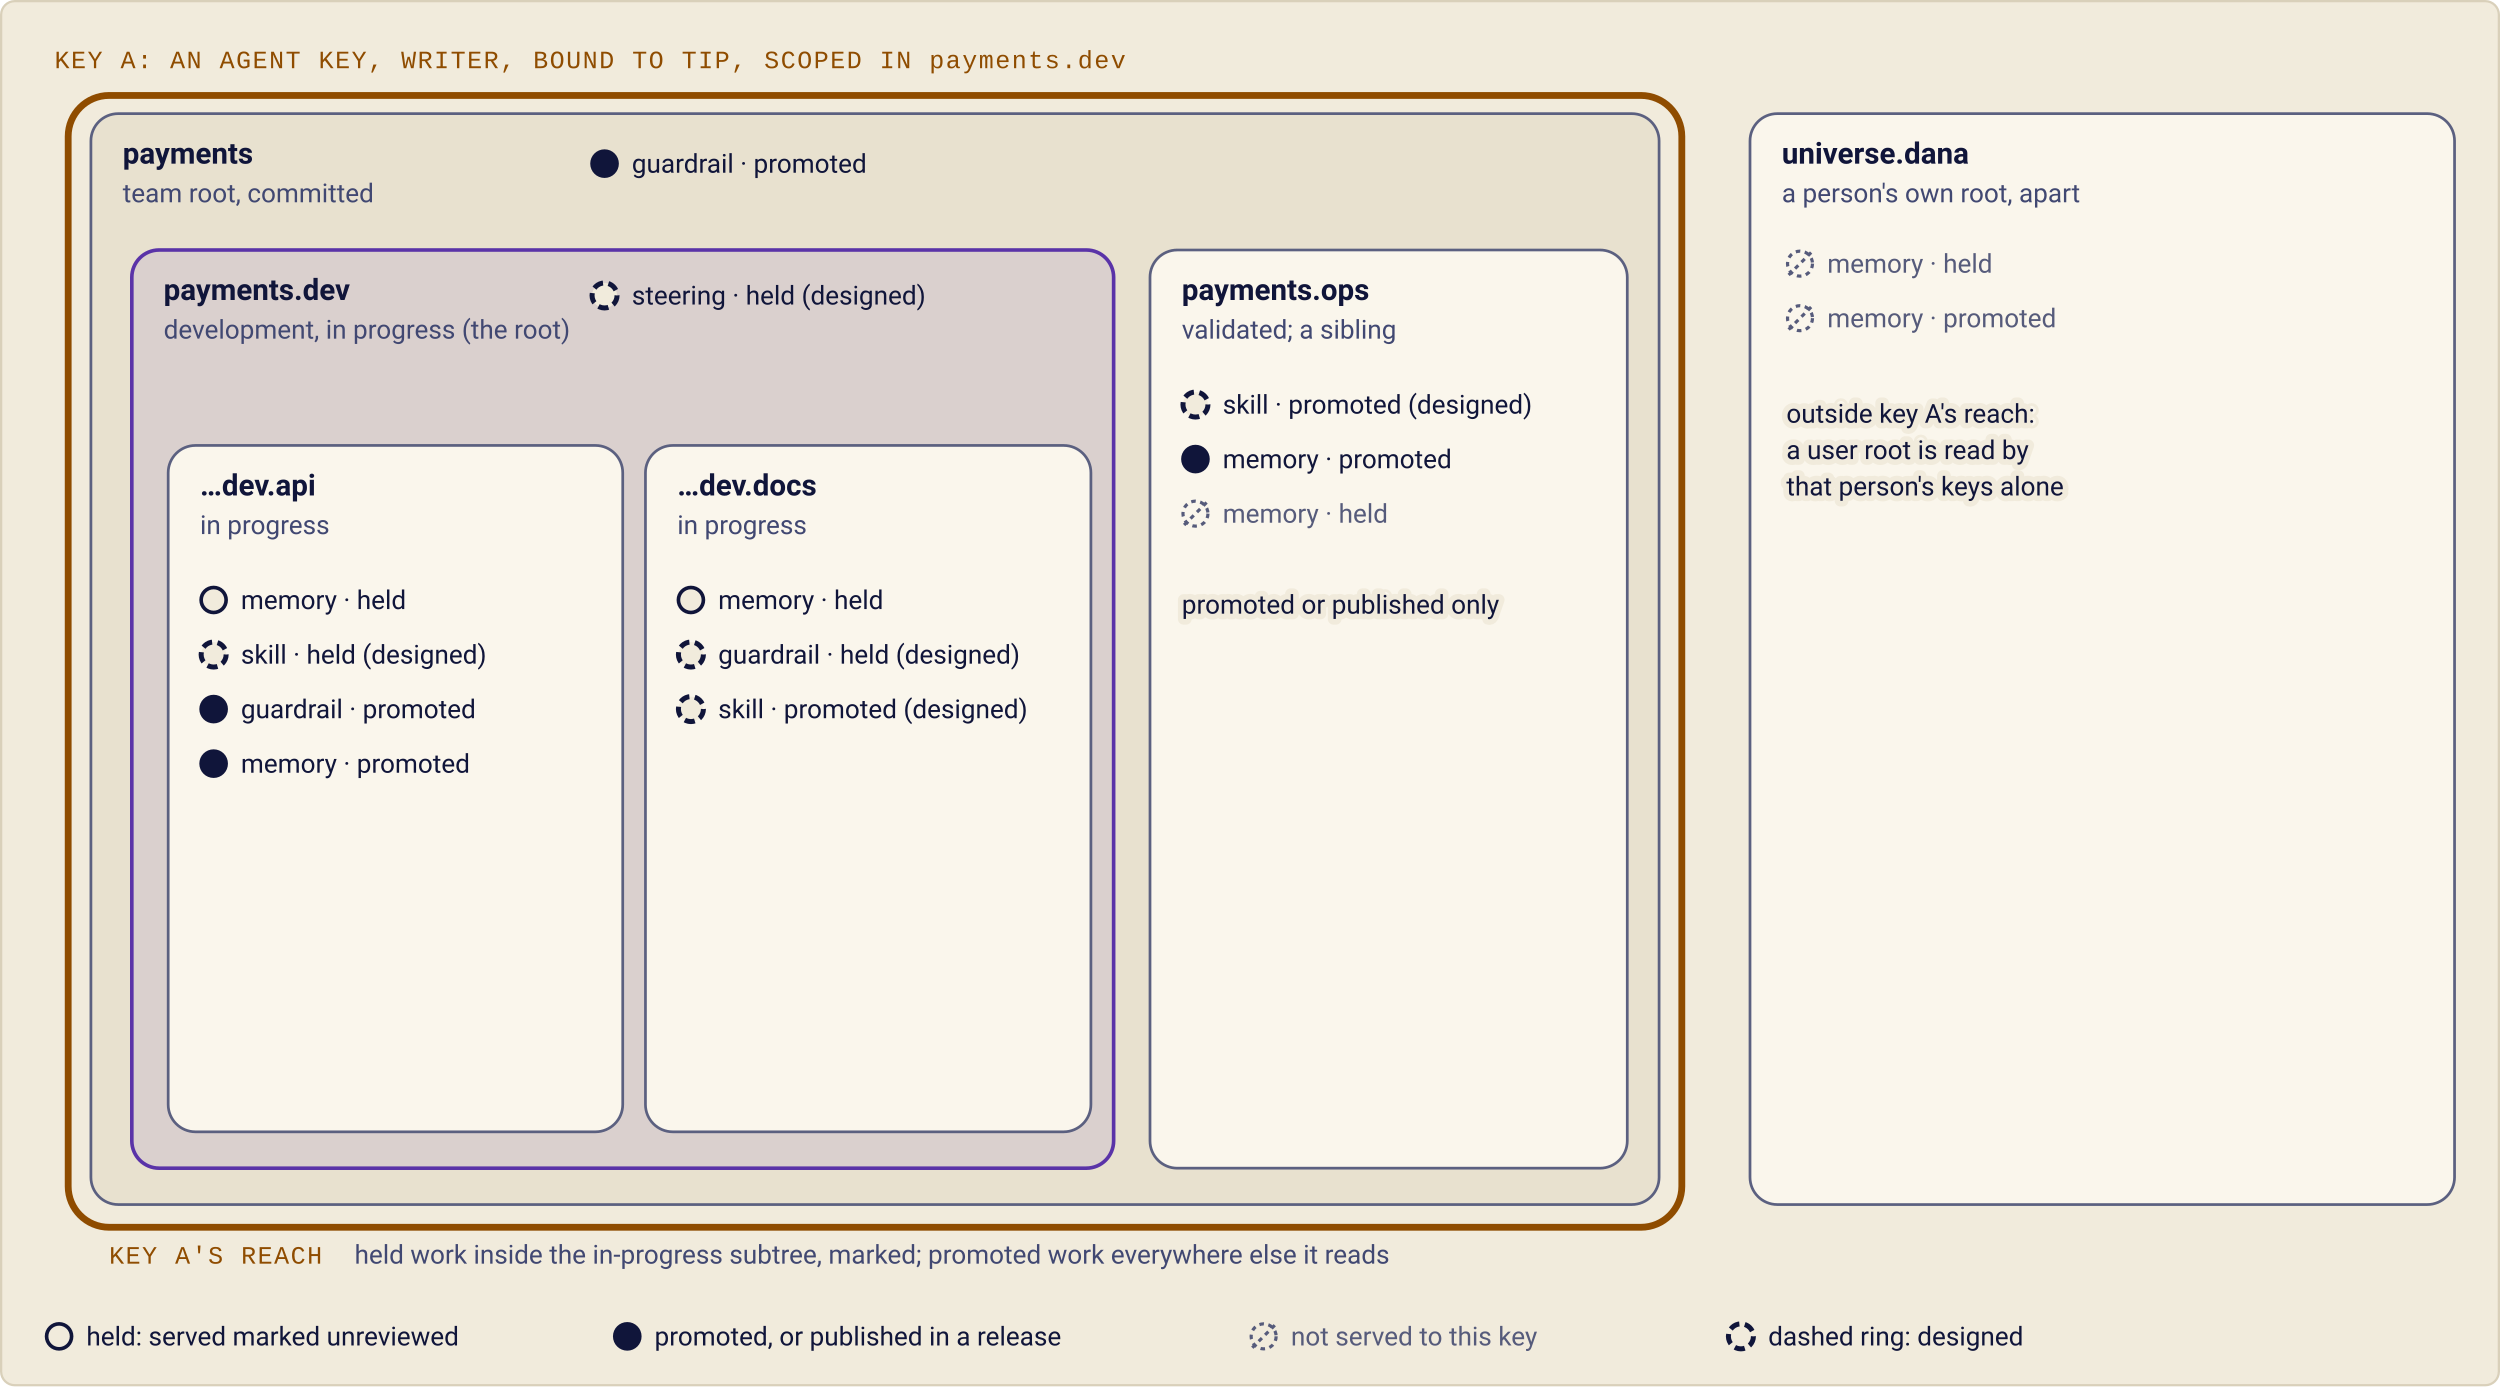
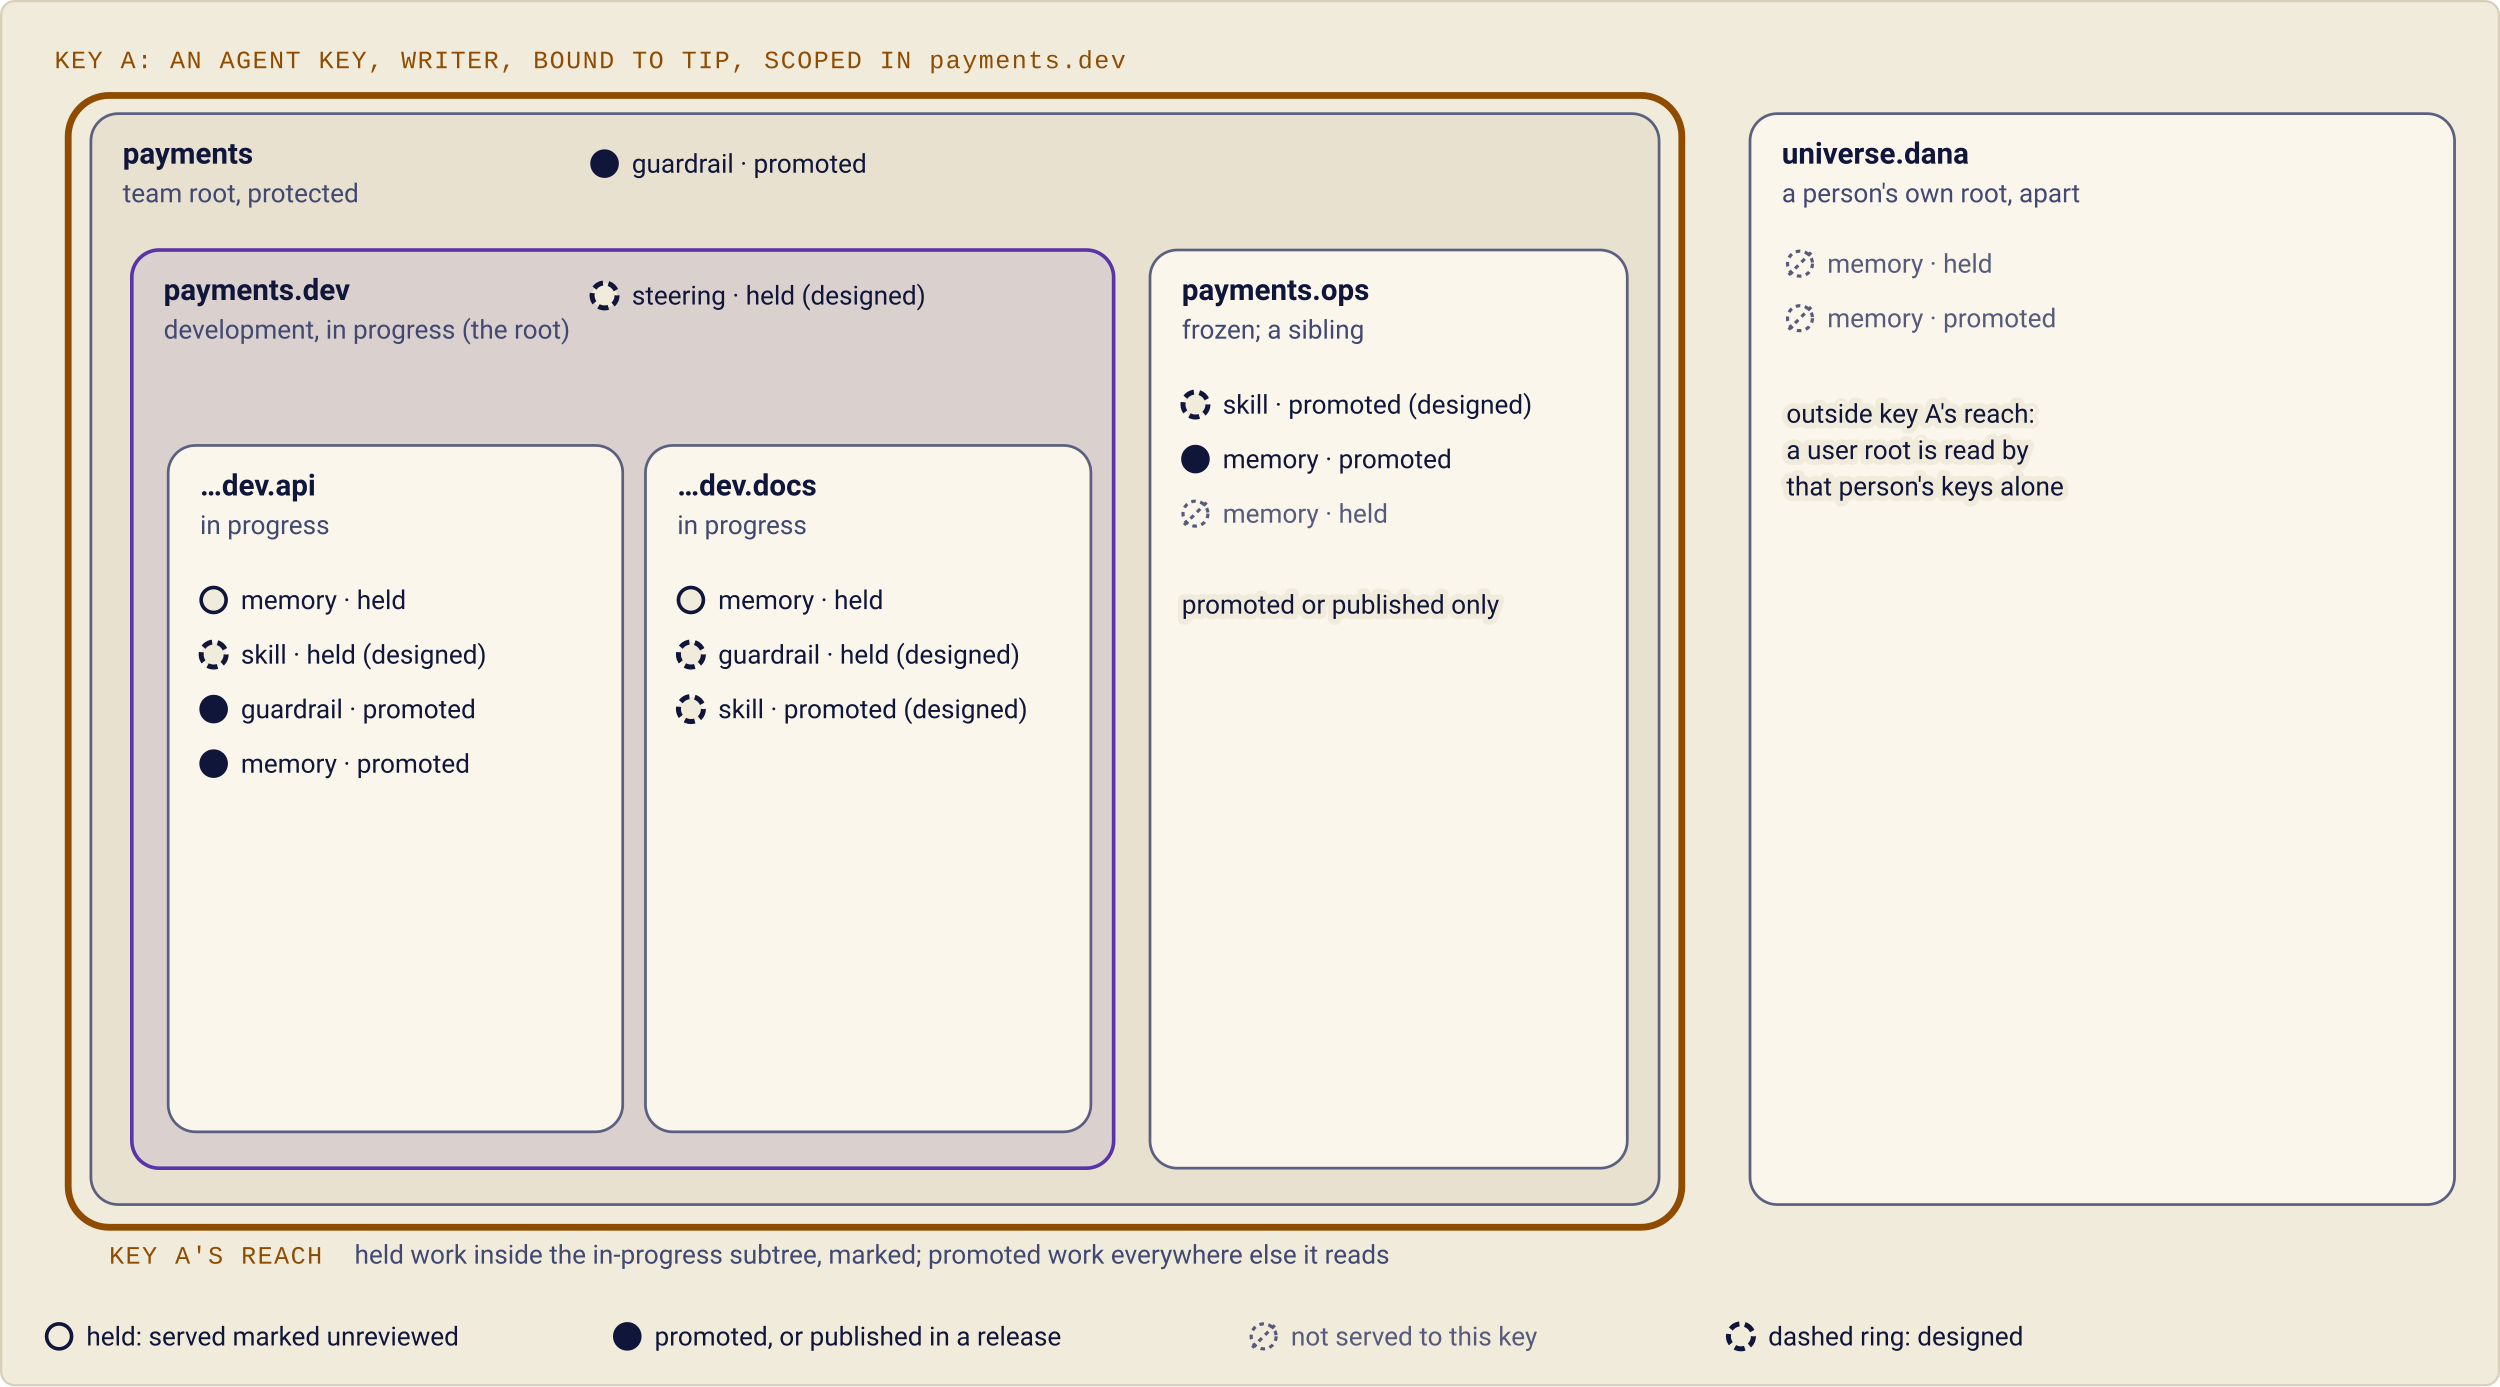
<svg xmlns="http://www.w3.org/2000/svg" width="1100" height="610" viewBox="0 0 1100 610" role="img" aria-labelledby="title desc">
  <style>
.plate{fill:#f1ebdc;stroke:#d9d0ba}
text{font-family:system-ui,-apple-system,"Segoe UI",Roboto,"Helvetica Neue",Arial,sans-serif}
.box{fill:#faf6ec;stroke:#5b6080;stroke-width:1.3}
.box.soft{fill:#e8e1cf}
.box.acc{fill:#8f4c001a;stroke:#8f4c00}
.box.ip{fill:#6a3fc41a;stroke:#5a33a8}
.box.plan{stroke-dasharray:5 4}
.zone{fill:none;stroke:#8f4c00;stroke-width:1.3;stroke-dasharray:6 5}
.zone.ip{stroke:#5a33a8}
.lane{fill:none;stroke:#d9d0ba;stroke-width:1}
.tree{fill:none;stroke:#d9d0ba;stroke-width:1.6}
.t{fill:#10153a;font-size:13px;font-weight:700}
.s{fill:#414872;font-size:11.5px}
.lanet{fill:#565b7b;font-size:11px;font-family:ui-monospace,SFMono-Regular,Menlo,Consolas,"Liberation Mono",monospace;letter-spacing:.06em}
.lanet.hi{fill:#8f4c00}
.e{fill:none;stroke:#5b6080;stroke-width:1.3}
.e.acc{stroke:#8f4c00}
.e.ip{stroke:#5a33a8}
.e.dash{stroke-dasharray:5 4}
.ah{fill:#5b6080}
.aha{fill:#8f4c00}
.ahi{fill:#5a33a8}
.el{fill:#10153a;font-size:11.5px;paint-order:stroke;stroke:#f1ebdc;stroke-width:5px;stroke-linejoin:round}
.acct{fill:#8f4c00;font-size:11.5px;font-weight:700;paint-order:stroke;stroke:#f1ebdc;stroke-width:5px;stroke-linejoin:round}
.ipt{fill:#5a33a8;font-size:11.5px;font-weight:700;paint-order:stroke;stroke:#f1ebdc;stroke-width:5px;stroke-linejoin:round}
.tag{fill:#f1ebdc;stroke:#565b7b;stroke-dasharray:3 2}
.tagt{fill:#565b7b;font-size:10px;font-family:ui-monospace,SFMono-Regular,Menlo,Consolas,"Liberation Mono",monospace;letter-spacing:.04em}
.reg{fill:#faf6ec;stroke:#5b6080;stroke-width:1.2}
.reg.outer{fill:#e8e1cf}
.reg.ip{fill:#6a3fc41a;stroke:#5a33a8;stroke-width:1.6}
.reg.plan{stroke-dasharray:5 4}
.reach{fill:none;stroke:#8f4c00;stroke-width:3}
.reach.b{stroke:#2f6690}
.reach.plan{stroke-dasharray:9 5}
.gh{fill:#f1ebdc;stroke:#10153a;stroke-width:1.6}
.gs{fill:#10153a;stroke:#10153a;stroke-width:1.6}
.gd{fill:#f1ebdc;stroke:#10153a;stroke-width:2.2;stroke-dasharray:4.5 2.4}
.gx{fill:none;stroke:#565b7b;stroke-width:1.4;stroke-dasharray:2 2}
.it{fill:#10153a;font-size:11.5px}
.it.dim{fill:#565b7b}
.icet{fill:#2f6690;font-size:11.5px;font-weight:700;paint-order:stroke;stroke:#f1ebdc;stroke-width:5px;stroke-linejoin:round}
.no{fill:none;stroke:#962a33;stroke-width:2}
@media (prefers-color-scheme: dark) {
.plate{fill:#0a0d22;stroke:#262c52}
text{font-family:system-ui,-apple-system,"Segoe UI",Roboto,"Helvetica Neue",Arial,sans-serif}
.box{fill:#0e1230;stroke:#5f7fa3;stroke-width:1.3}
.box.soft{fill:#111638}
.box.acc{fill:#f6a83e24;stroke:#f6a83e}
.box.ip{fill:#b48af229;stroke:#bb95f4}
.box.plan{stroke-dasharray:5 4}
.zone{fill:none;stroke:#f6a83e;stroke-width:1.3;stroke-dasharray:6 5}
.zone.ip{stroke:#bb95f4}
.lane{fill:none;stroke:#262c52;stroke-width:1}
.tree{fill:none;stroke:#262c52;stroke-width:1.6}
.t{fill:#efe9da;font-size:13px;font-weight:700}
.s{fill:#b7b4c6;font-size:11.5px}
.lanet{fill:#8c8fa8;font-size:11px;font-family:ui-monospace,SFMono-Regular,Menlo,Consolas,"Liberation Mono",monospace;letter-spacing:.06em}
.lanet.hi{fill:#f6a83e}
.e{fill:none;stroke:#5f7fa3;stroke-width:1.3}
.e.acc{stroke:#f6a83e}
.e.ip{stroke:#bb95f4}
.e.dash{stroke-dasharray:5 4}
.ah{fill:#5f7fa3}
.aha{fill:#f6a83e}
.ahi{fill:#bb95f4}
.el{fill:#efe9da;font-size:11.5px;paint-order:stroke;stroke:#0a0d22;stroke-width:5px;stroke-linejoin:round}
.acct{fill:#f6a83e;font-size:11.5px;font-weight:700;paint-order:stroke;stroke:#0a0d22;stroke-width:5px;stroke-linejoin:round}
.ipt{fill:#bb95f4;font-size:11.5px;font-weight:700;paint-order:stroke;stroke:#0a0d22;stroke-width:5px;stroke-linejoin:round}
.tag{fill:#0a0d22;stroke:#8c8fa8;stroke-dasharray:3 2}
.tagt{fill:#8c8fa8;font-size:10px;font-family:ui-monospace,SFMono-Regular,Menlo,Consolas,"Liberation Mono",monospace;letter-spacing:.04em}
.reg{fill:#0e1230;stroke:#5f7fa3;stroke-width:1.2}
.reg.outer{fill:#111638}
.reg.ip{fill:#b48af229;stroke:#bb95f4;stroke-width:1.6}
.reg.plan{stroke-dasharray:5 4}
.reach{fill:none;stroke:#f6a83e;stroke-width:3}
.reach.b{stroke:#9fc6e6}
.reach.plan{stroke-dasharray:9 5}
.gh{fill:#0a0d22;stroke:#efe9da;stroke-width:1.6}
.gs{fill:#efe9da;stroke:#efe9da;stroke-width:1.6}
.gd{fill:#0a0d22;stroke:#efe9da;stroke-width:2.2;stroke-dasharray:4.5 2.4}
.gx{fill:none;stroke:#8c8fa8;stroke-width:1.4;stroke-dasharray:2 2}
.it{fill:#efe9da;font-size:11.5px}
.it.dim{fill:#8c8fa8}
.icet{fill:#9fc6e6;font-size:11.5px;font-weight:700;paint-order:stroke;stroke:#0a0d22;stroke-width:5px;stroke-linejoin:round}
.no{fill:none;stroke:#e99393;stroke-width:2}
}
</style>
  <defs>
    <marker id="a" viewBox="0 0 10 10" refX="9" refY="5" markerWidth="7" markerHeight="7" orient="auto-start-reverse">
      <path class="ah" d="M0 0 L10 5 L0 10 z" />
    </marker>
    <marker id="aa" viewBox="0 0 10 10" refX="9" refY="5" markerWidth="7" markerHeight="7" orient="auto-start-reverse">
      <path class="aha" d="M0 0 L10 5 L0 10 z" />
    </marker>
    <marker id="ai" viewBox="0 0 10 10" refX="9" refY="5" markerWidth="7" markerHeight="7" orient="auto-start-reverse">
      <path class="ahi" d="M0 0 L10 5 L0 10 z" />
    </marker>
  </defs>
  <rect class="plate" x="0.5" y="0.5" width="1099" height="609" rx="6" />
  <text class="lanet hi" x="24" y="30">KEY A: AN AGENT KEY, WRITER, BOUND TO TIP, SCOPED IN payments.dev</text>
  <rect class="reg outer" x="40" y="50" width="690" height="480" rx="12" />
  <text class="t" x="54" y="72">payments</text>
-   <text class="s" x="54" y="89">team root, committed</text>
+   <text class="s" x="54" y="89">team root, protected</text>
  <circle class="gs" cx="266" cy="72" r="5.5" />
  <text class="it" x="278" y="76">guardrail · promoted</text>
  <rect class="reg ip" x="58" y="110" width="432" height="404" rx="12" />
  <text class="t" x="72" y="132">payments.dev</text>
  <text class="s" x="72" y="149">development, in progress (the root)</text>
  <circle class="gd" cx="266" cy="130" r="5.5" />
  <text class="it" x="278" y="134">steering · held (designed)</text>
  <rect class="reg " x="74" y="196" width="200" height="302" rx="12" />
  <text class="t" x="88" y="218">…dev.api</text>
  <text class="s" x="88" y="235">in progress</text>
  <circle class="gh" cx="94" cy="264" r="5.5" />
  <text class="it" x="106" y="268">memory · held</text>
  <circle class="gd" cx="94" cy="288" r="5.5" />
  <text class="it" x="106" y="292">skill · held (designed)</text>
  <circle class="gs" cx="94" cy="312" r="5.5" />
  <text class="it" x="106" y="316">guardrail · promoted</text>
  <circle class="gs" cx="94" cy="336" r="5.5" />
  <text class="it" x="106" y="340">memory · promoted</text>
  <rect class="reg " x="284" y="196" width="196" height="302" rx="12" />
  <text class="t" x="298" y="218">…dev.docs</text>
  <text class="s" x="298" y="235">in progress</text>
  <circle class="gh" cx="304" cy="264" r="5.5" />
  <text class="it" x="316" y="268">memory · held</text>
  <circle class="gd" cx="304" cy="288" r="5.5" />
  <text class="it" x="316" y="292">guardrail · held (designed)</text>
  <circle class="gd" cx="304" cy="312" r="5.5" />
  <text class="it" x="316" y="316">skill · promoted (designed)</text>
  <rect class="reg " x="506" y="110" width="210" height="404" rx="12" />
  <text class="t" x="520" y="132">payments.ops</text>
-   <text class="s" x="520" y="149">validated; a sibling</text>
+   <text class="s" x="520" y="149">frozen; a sibling</text>
  <circle class="gd" cx="526" cy="178" r="5.5" />
  <text class="it" x="538" y="182">skill · promoted (designed)</text>
  <circle class="gs" cx="526" cy="202" r="5.5" />
  <text class="it" x="538" y="206">memory · promoted</text>
  <circle class="gx" cx="526" cy="226" r="5.5" />
  <path class="gx" d="M521 231 L531 221" />
  <text class="it dim" x="538" y="230">memory · held</text>
  <text class="el" x="520" y="270">promoted or published only</text>
  <rect class="reach " x="30" y="42" width="710" height="498" rx="18" />
  <text class="lanet hi" x="48" y="556">KEY A'S REACH</text>
  <text class="s" x="156" y="556">held work inside the in-progress subtree, marked; promoted work everywhere else it reads</text>
  <rect class="reg " x="770" y="50" width="310" height="480" rx="12" />
  <text class="t" x="784" y="72">universe.dana</text>
  <text class="s" x="784" y="89">a person's own root, apart</text>
  <circle class="gx" cx="792" cy="116" r="5.5" />
  <path class="gx" d="M787 121 L797 111" />
  <text class="it dim" x="804" y="120">memory · held</text>
  <circle class="gx" cx="792" cy="140" r="5.5" />
  <path class="gx" d="M787 145 L797 135" />
  <text class="it dim" x="804" y="144">memory · promoted</text>
  <text class="el" x="786" y="186">outside key A's reach:</text>
  <text class="el" x="786" y="202">a user root is read by</text>
  <text class="el" x="786" y="218">that person's keys alone</text>
  <circle class="gh" cx="26" cy="588" r="5.5" />
  <text class="it" x="38" y="592">held: served marked unreviewed</text>
  <circle class="gs" cx="276" cy="588" r="5.5" />
  <text class="it" x="288" y="592">promoted, or published in a release</text>
  <circle class="gx" cx="556" cy="588" r="5.5" />
  <path class="gx" d="M551 593 L561 583" />
  <text class="it dim" x="568" y="592">not served to this key</text>
  <circle class="gd" cx="766" cy="588" r="5.5" />
  <text class="it" x="778" y="592">dashed ring: designed</text>
</svg>
